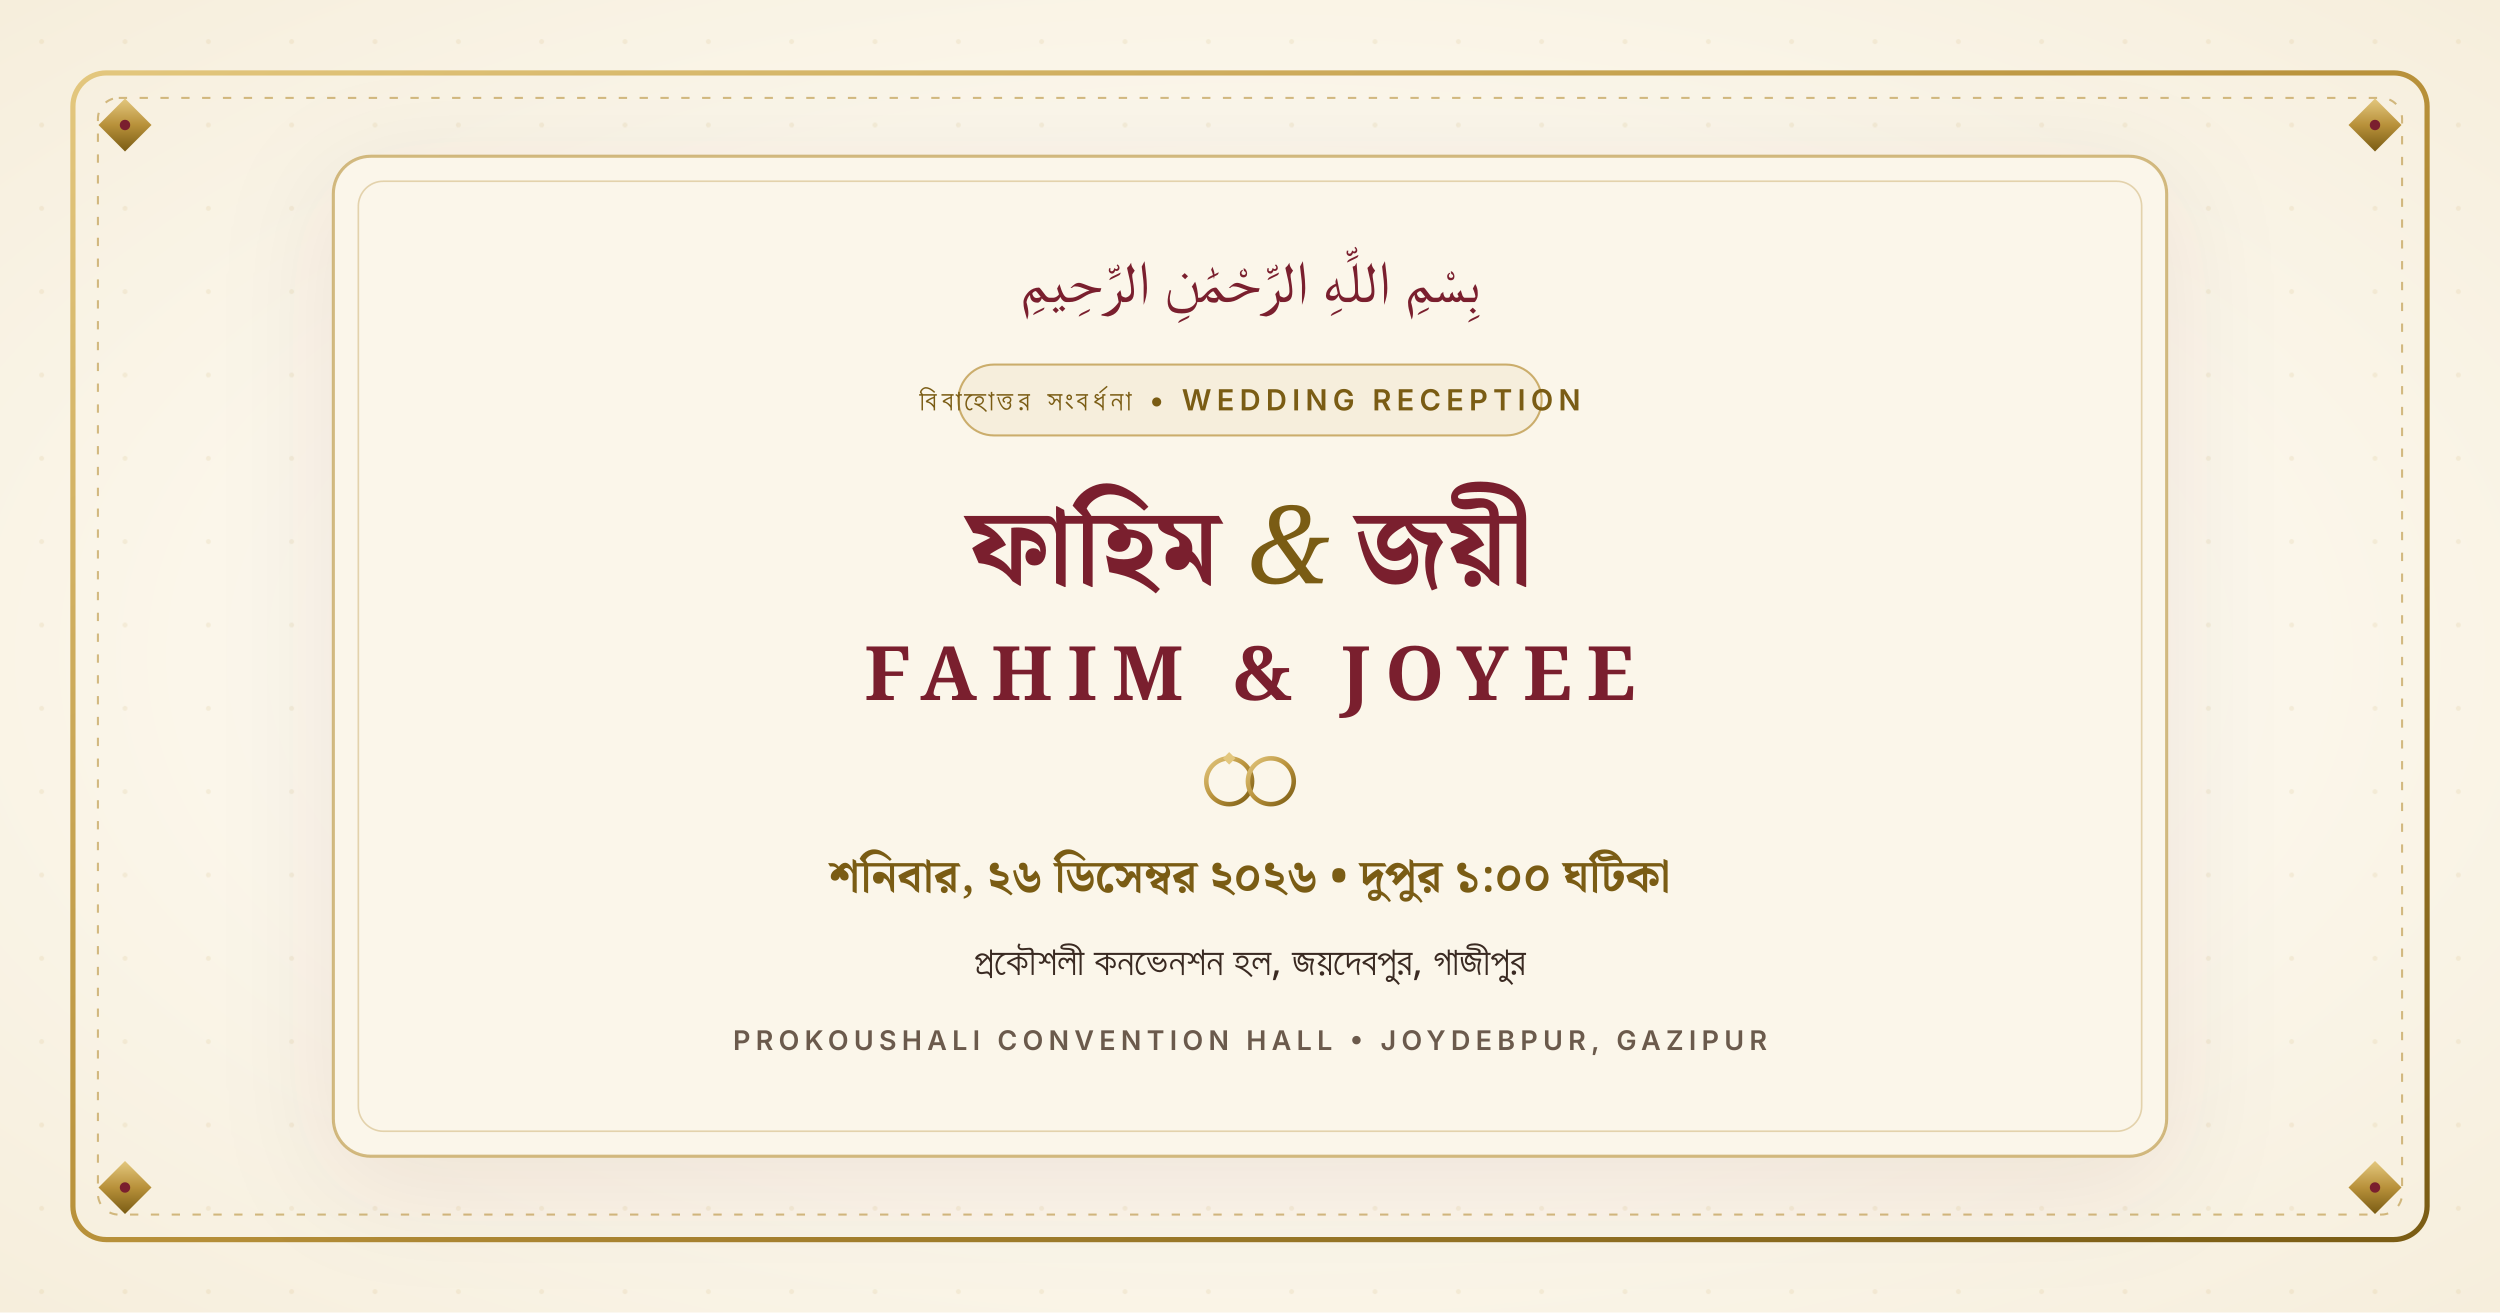
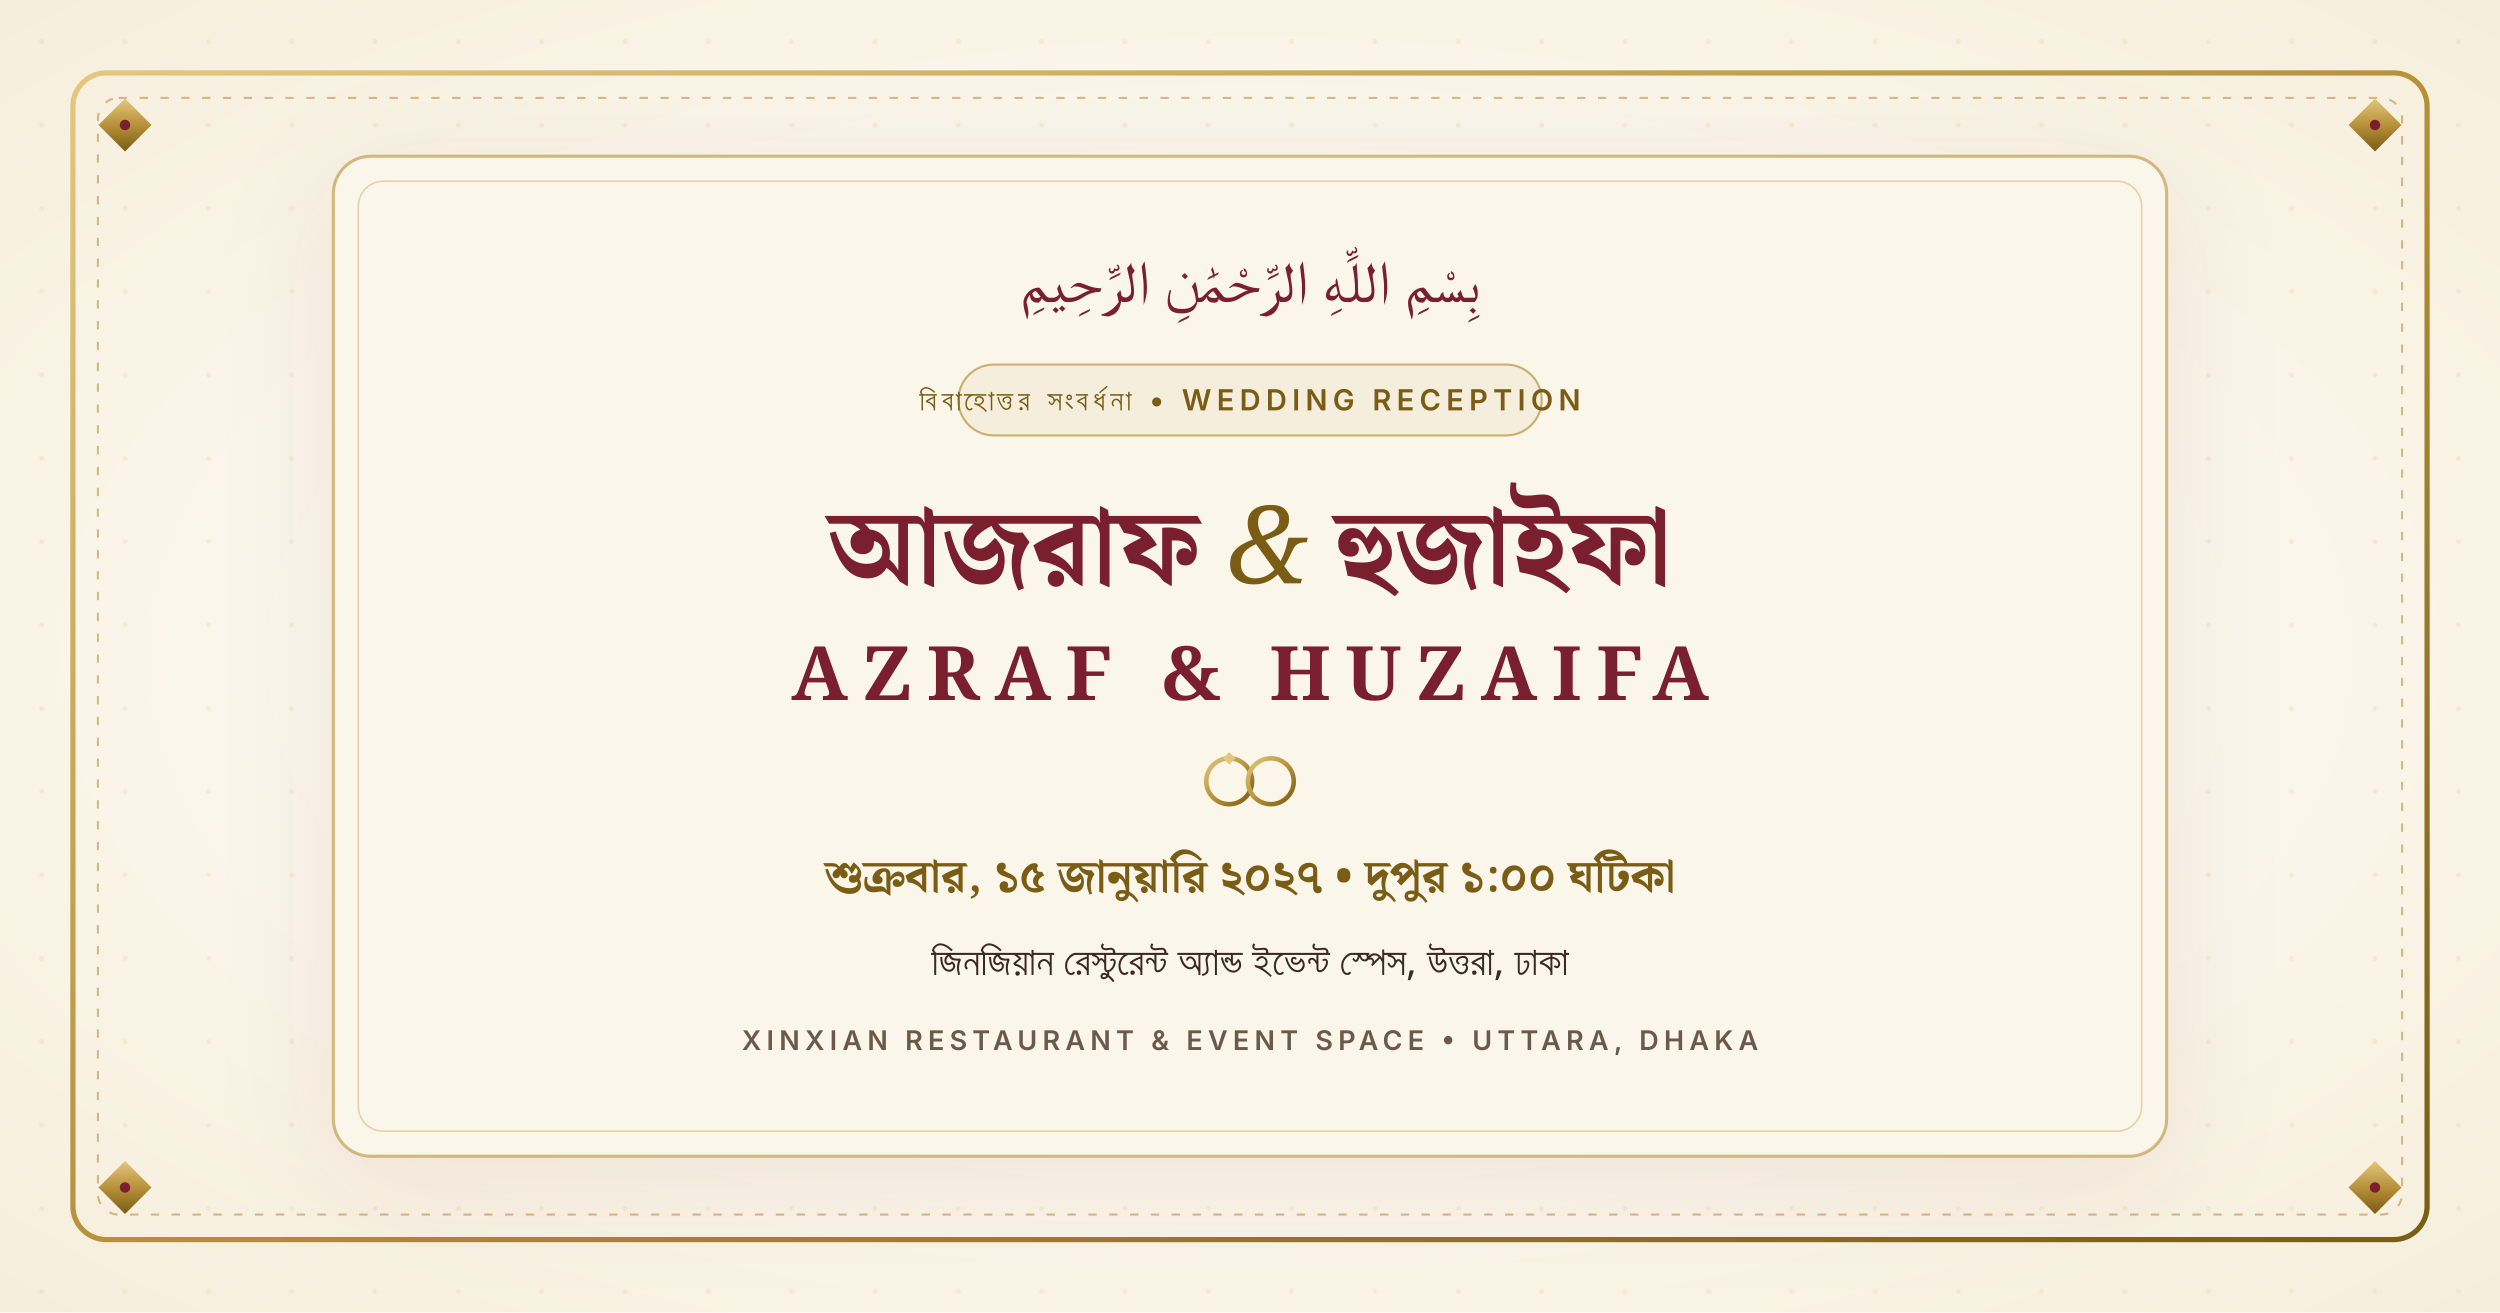
<svg xmlns="http://www.w3.org/2000/svg" viewBox="0 0 1200 630" width="1200" height="630">
  <defs>
    <linearGradient id="goldGrad" x1="0%" y1="0%" x2="100%" y2="100%">
      <stop offset="0%" stop-color="#E3C77E" />
      <stop offset="50%" stop-color="#B8913A" />
      <stop offset="100%" stop-color="#7A5C14" />
    </linearGradient>
    <radialGradient id="ivoryBg" cx="50%" cy="50%" r="70%">
      <stop offset="0%" stop-color="#FFFDF9" />
      <stop offset="60%" stop-color="#FBF6EA" />
      <stop offset="100%" stop-color="#F6EEDC" />
    </radialGradient>
    <pattern id="faintPattern" width="40" height="40" patternUnits="userSpaceOnUse">
      <circle cx="20" cy="20" r="1.2" fill="#B8913A" fill-opacity="0.1" />
    </pattern>
  </defs>
  <rect width="1200" height="630" fill="url(#ivoryBg)" />
  <rect width="1200" height="630" fill="url(#faintPattern)" />
  <rect x="35" y="35" width="1130" height="560" rx="16" fill="none" stroke="url(#goldGrad)" stroke-width="2.5" />
  <rect x="47" y="47" width="1106" height="536" rx="10" fill="none" stroke="#B8913A" stroke-width="1" stroke-dasharray="4 6" opacity="0.6" />
  <g transform="translate(60, 60)">
    <rect x="-9" y="-9" width="18" height="18" fill="url(#goldGrad)" transform="rotate(45)" />
    <circle cx="0" cy="0" r="2.5" fill="#7A1F2E" />
  </g>
  <g transform="translate(1140, 60)">
    <rect x="-9" y="-9" width="18" height="18" fill="url(#goldGrad)" transform="rotate(45)" />
    <circle cx="0" cy="0" r="2.5" fill="#7A1F2E" />
  </g>
  <g transform="translate(60, 570)">
    <rect x="-9" y="-9" width="18" height="18" fill="url(#goldGrad)" transform="rotate(45)" />
    <circle cx="0" cy="0" r="2.5" fill="#7A1F2E" />
  </g>
  <g transform="translate(1140, 570)">
    <rect x="-9" y="-9" width="18" height="18" fill="url(#goldGrad)" transform="rotate(45)" />
    <circle cx="0" cy="0" r="2.5" fill="#7A1F2E" />
  </g>
  <rect x="160" y="75" width="880" height="480" rx="18" fill="#FBF6EA" stroke="#B8913A" stroke-width="1.5" stroke-opacity="0.6" filter="drop-shadow(0 12px 28px rgba(94, 21, 32, 0.08))" />
  <rect x="172" y="87" width="856" height="456" rx="12" fill="none" stroke="#B8913A" stroke-width="0.8" stroke-opacity="0.35" />
  <text x="600" y="145" font-family="'Amiri', 'Traditional Arabic', serif" font-size="28" fill="#7A1F2E" text-anchor="middle" direction="rtl">
    بِسْمِ اللَّهِ الرَّحْمَٰنِ الرَّحِيمِ
  </text>
  <g transform="translate(600, 192)">
    <rect x="-140" y="-17" width="280" height="34" rx="17" fill="#F6EEDC" stroke="#B8913A" stroke-width="1" stroke-opacity="0.7" />
    <text x="0" y="5" font-family="'Hind Siliguri', 'Inter', sans-serif" font-size="14" font-weight="600" letter-spacing="2.5" fill="#7A5C14" text-anchor="middle">
      বিবাহোত্তর সংবর্ধনা • WEDDING RECEPTION
    </text>
  </g>
  <text x="600" y="280" font-family="'Noto Serif Bengali', serif" font-size="52" font-weight="700" fill="#7A1F2E" text-anchor="middle">
-     ফাহিম <tspan font-family="'Cormorant Garamond', serif" font-weight="400" fill="#7A5C14" font-style="italic">&amp;</tspan> জয়ী
+     আজরাফ <tspan font-family="'Cormorant Garamond', serif" font-weight="400" fill="#7A5C14" font-style="italic">&amp;</tspan> হুজাইফা
  </text>
  <text x="600" y="336" font-family="'Cormorant Garamond', Georgia, serif" font-size="36" font-weight="600" letter-spacing="7" fill="#7A1F2E" text-anchor="middle">
-     FAHIM &amp; JOYEE
+     AZRAF &amp; HUZAIFA
  </text>
  <g transform="translate(600, 375)">
    <line x1="-160" y1="0" x2="-35" y2="0" stroke="url(#goldGrad)" stroke-width="1.2" opacity="0.8" />
    <circle cx="-10" cy="0" r="11" fill="none" stroke="url(#goldGrad)" stroke-width="2.2" />
    <circle cx="10" cy="0" r="11" fill="none" stroke="url(#goldGrad)" stroke-width="2.2" />
    <polygon points="-10,-14 -7,-11 -10,-8 -13,-11" fill="#E3C77E" />
    <line x1="35" y1="0" x2="160" y2="0" stroke="url(#goldGrad)" stroke-width="1.2" opacity="0.8" />
  </g>
  <text x="600" y="428" font-family="'Noto Serif Bengali', serif" font-size="22" font-weight="600" fill="#7A5C14" text-anchor="middle">
-     শনিবার, ২৬ ডিসেম্বর ২০২৬ • দুপুর ১:০০ ঘটিকা
+     শুক্রবার, ১৫ জানুয়ারি ২০২৭ • দুপুর ১:০০ ঘটিকা
  </text>
  <text x="600" y="468" font-family="'Hind Siliguri', sans-serif" font-size="19" font-weight="500" fill="#3A2A22" text-anchor="middle">
-     প্রকৌশলী কনভেনশন হল, জয়দেবপুর, গাজীপুর
+     জিনজিয়ান রেস্টুরেন্ট অ্যান্ড ইভেন্ট স্পেস, উত্তরা, ঢাকা
  </text>
  <text x="600" y="504" font-family="'Inter', sans-serif" font-size="13" font-weight="600" letter-spacing="2.5" fill="#6B5A4C" text-anchor="middle">
-     PROKOUSHALI CONVENTION HALL • JOYDEBPUR, GAZIPUR
+     XINXIAN RESTAURANT &amp; EVENT SPACE • UTTARA, DHAKA
  </text>
</svg>
